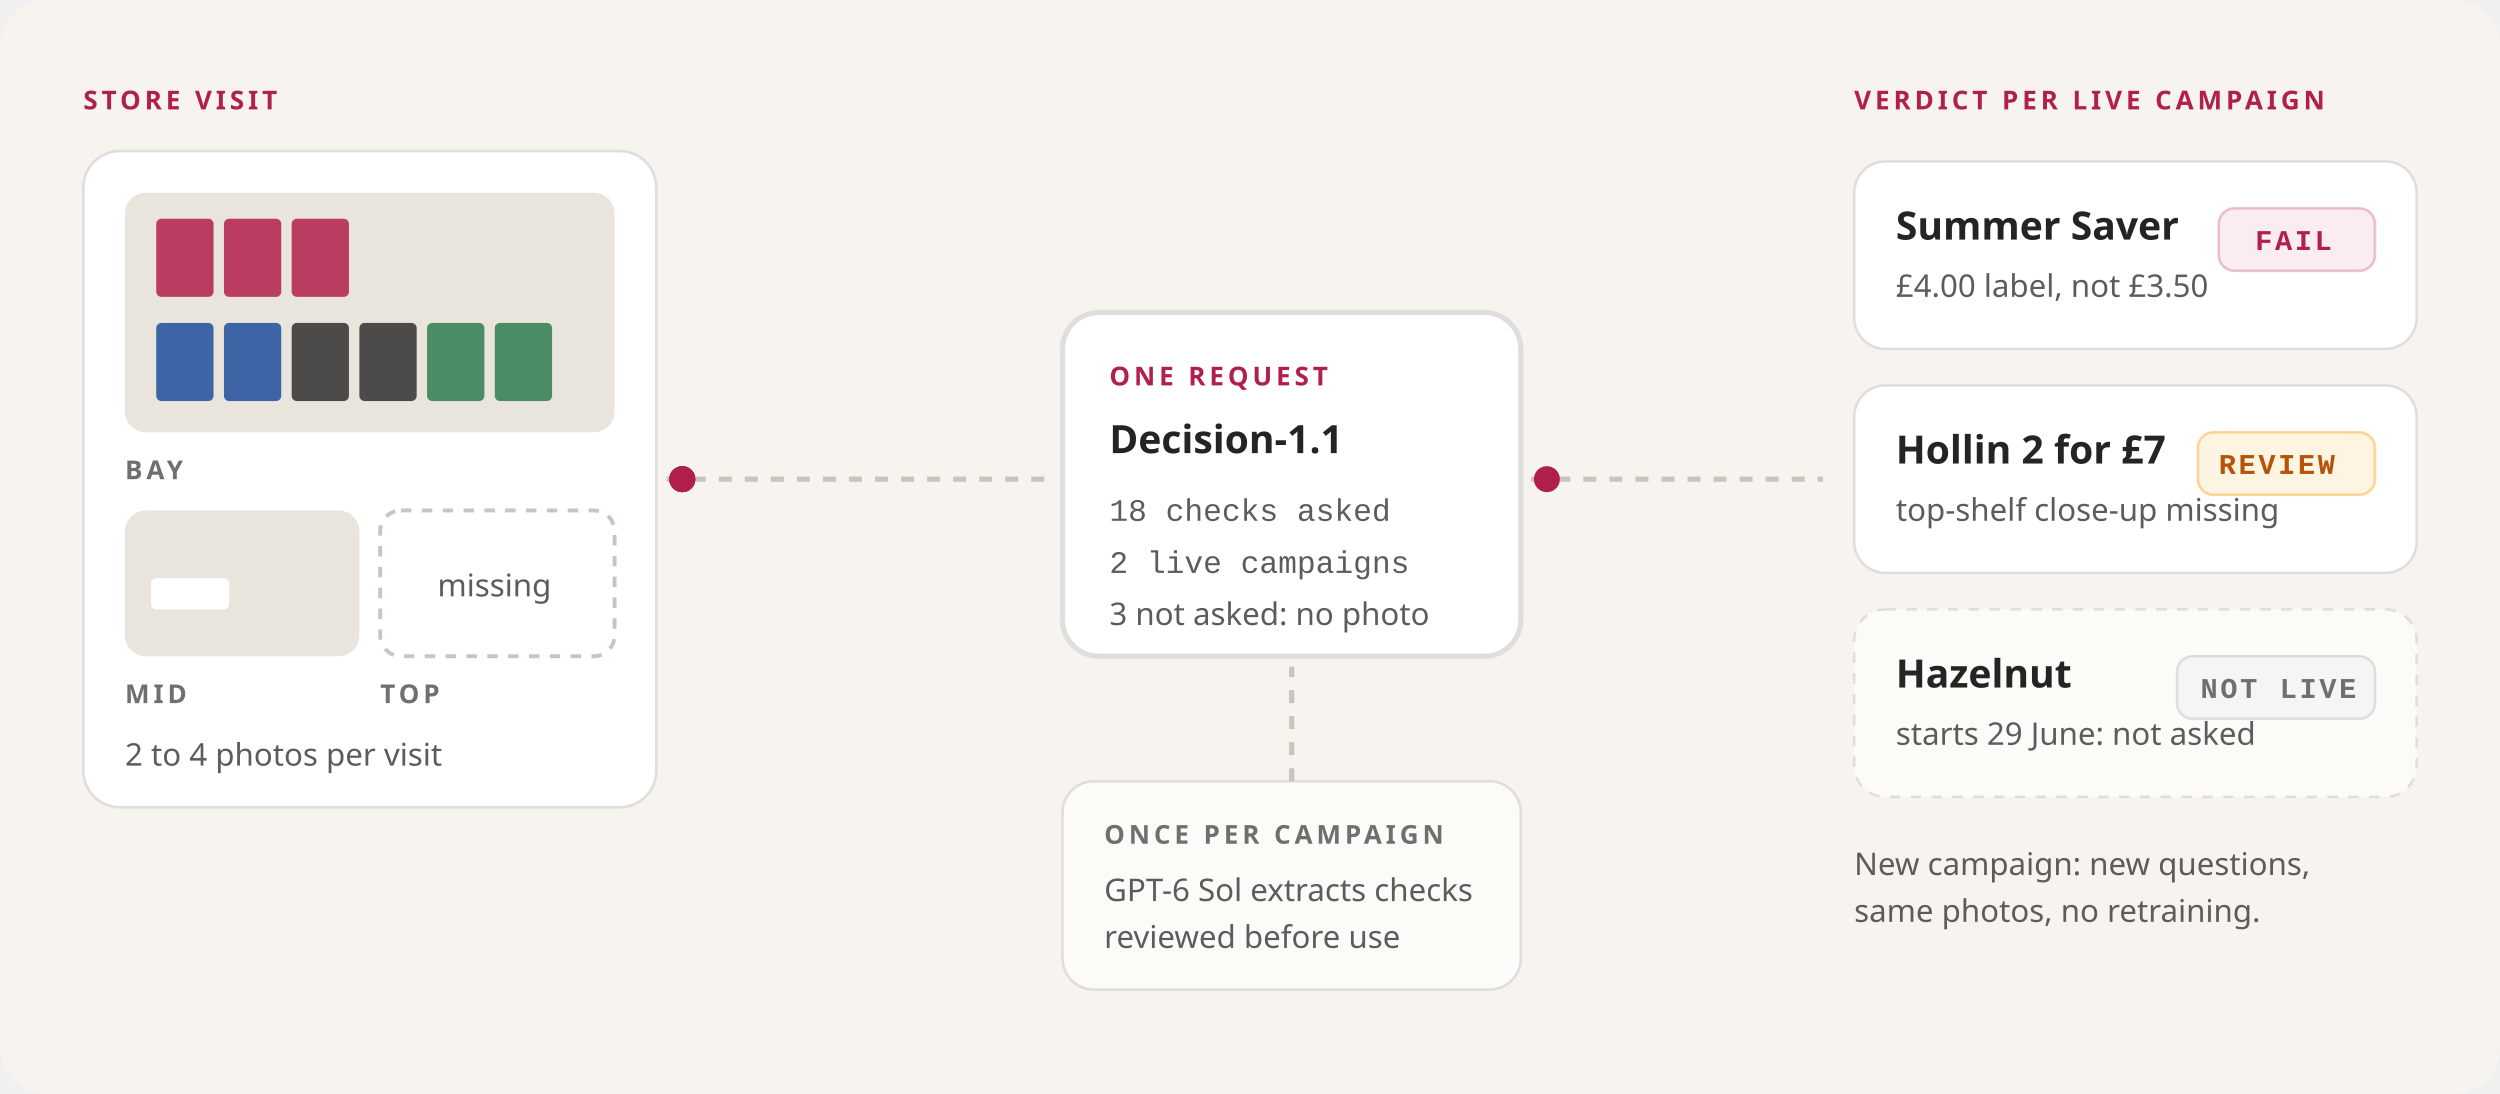
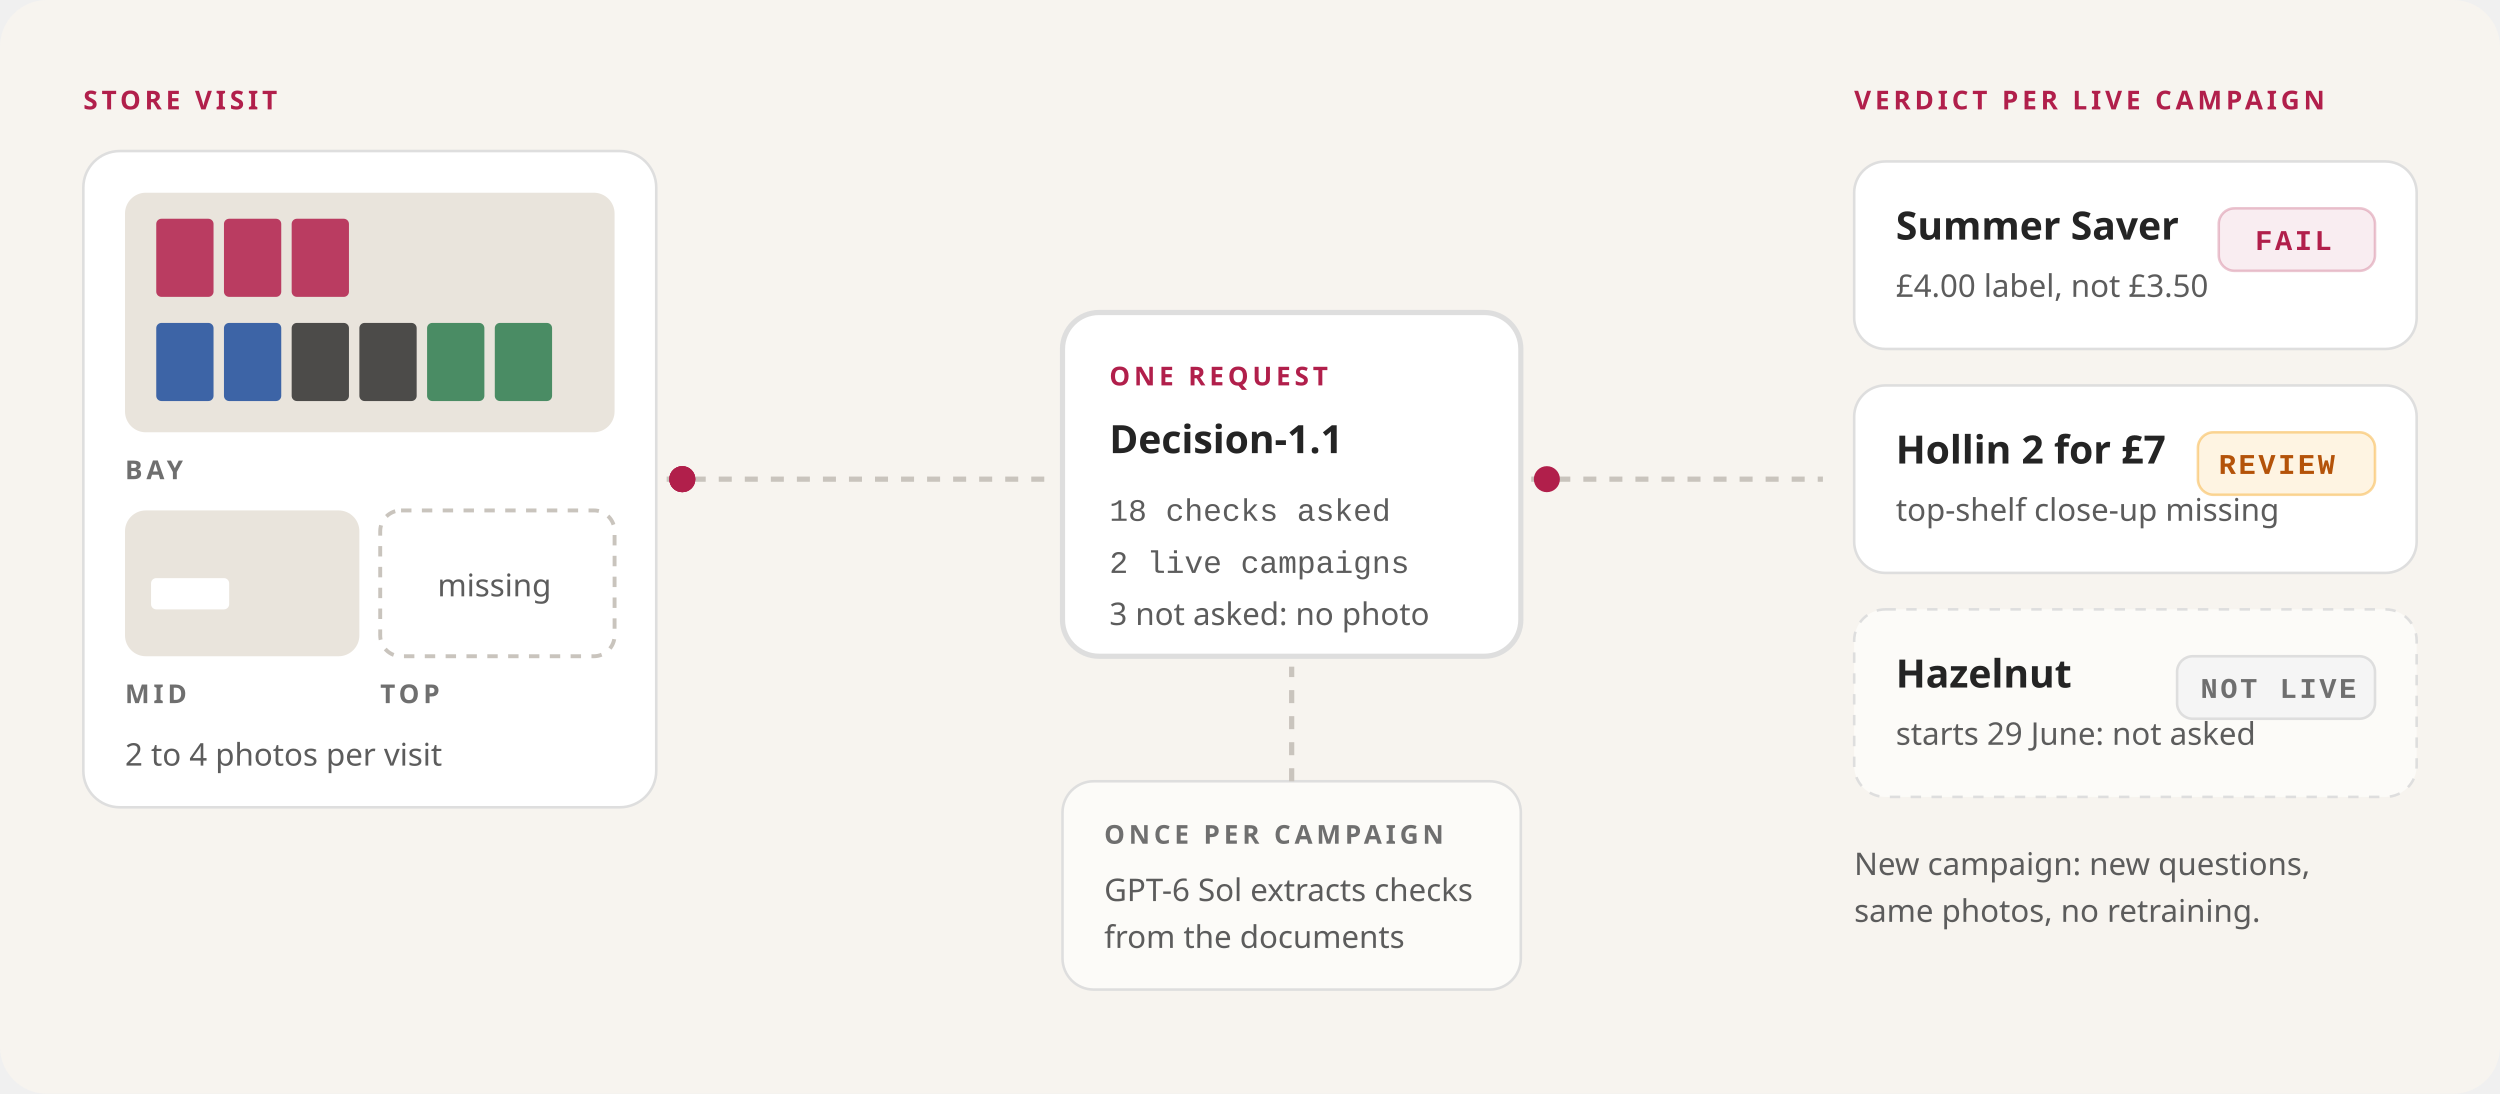
<svg xmlns="http://www.w3.org/2000/svg" viewBox="0 0 960 420" width="960" height="420" role="img" aria-labelledby="t d">
  <style>
    .bg { fill: #f7f4ef; }
    .card { fill: #fff; stroke: #dedede; }
    .soft { fill: #fcfbf8; stroke: #dedede; }
    .t { font: 600 15px 'Segoe UI', Aptos, sans-serif; fill: #242424; }
    .s { font: 12px 'Segoe UI', Aptos, sans-serif; fill: #5c5c5c; }
    .e { font: 650 10px 'Segoe UI', Aptos, sans-serif; letter-spacing: 1.5px; fill: #6f6f6f; }
    .ea { font: 650 10px 'Segoe UI', Aptos, sans-serif; letter-spacing: 1.5px; fill: #b11f4b; }
    .m { font: 12px Consolas, 'Courier New', monospace; fill: #5c5c5c; }
    .badge { font: 600 11px Consolas, 'Courier New', monospace; letter-spacing: 1px; }
    .line { stroke: #c9c4bd; stroke-width: 2; fill: none; stroke-dasharray: 5 5; }
    .flow { fill: #b11f4b; }
    .p1 { animation: travel 8s ease-in-out infinite; }
    .p2 { animation: travel 8s ease-in-out .15s infinite; }
    .p3 { animation: travel 8s ease-in-out .3s infinite; }
    @keyframes travel { 0%, 8% { transform: translateX(0); opacity: 0; } 12% { opacity: 1; } 32% { transform: translateX(150px); opacity: 1; } 36%, 100% { transform: translateX(150px); opacity: 0; } }
    .out { animation: out 8s ease-in-out infinite; }
    @keyframes out { 0%, 40% { transform: translateX(0); opacity: 0; } 44% { opacity: 1; } 58% { transform: translateX(118px); opacity: 1; } 62%, 100% { transform: translateX(118px); opacity: 0; } }
    .v1 { animation: show 8s infinite; } .v2 { animation: show2 8s infinite; } .v3 { animation: show3 8s infinite; }
    @keyframes show { 0%, 58% { opacity: 0; } 62%, 94% { opacity: 1; } 100% { opacity: 0; } }
    @keyframes show2 { 0%, 63% { opacity: 0; } 67%, 94% { opacity: 1; } 100% { opacity: 0; } }
    @keyframes show3 { 0%, 68% { opacity: 0; } 72%, 94% { opacity: 1; } 100% { opacity: 0; } }
    .pulse { animation: pulse 8s infinite; transform-origin: 480px 190px; }
    @keyframes pulse { 0%, 34% { stroke: #dedede; } 38%, 56% { stroke: #b11f4b; } 60%, 100% { stroke: #dedede; } }
    @media (prefers-reduced-motion: reduce) { .p1, .p2, .p3, .out { animation: none; opacity: 0; } .v1, .v2, .v3 { animation: none; opacity: 1; } .pulse { animation: none; } }
  </style>
  <rect class="bg" width="960" height="420" rx="18" />
  <text class="ea" x="32" y="42">STORE VISIT</text>
  <rect class="card" x="32" y="58" width="220" height="252" rx="14" />
  <rect x="48" y="74" width="188" height="92" rx="8" fill="#e9e4dc" />
  <g fill="#b11f4b" opacity=".85">
    <rect x="60" y="84" width="22" height="30" rx="2" />
    <rect x="86" y="84" width="22" height="30" rx="2" />
    <rect x="112" y="84" width="22" height="30" rx="2" />
  </g>
  <g fill="#1f4e9c" opacity=".85">
    <rect x="60" y="124" width="22" height="30" rx="2" />
    <rect x="86" y="124" width="22" height="30" rx="2" />
  </g>
  <g fill="#242424" opacity=".8">
    <rect x="112" y="124" width="22" height="30" rx="2" />
    <rect x="138" y="124" width="22" height="30" rx="2" />
  </g>
  <g fill="#2e7d4f" opacity=".85">
    <rect x="164" y="124" width="22" height="30" rx="2" />
    <rect x="190" y="124" width="22" height="30" rx="2" />
  </g>
  <text class="e" x="48" y="184">BAY</text>
  <rect x="48" y="196" width="90" height="56" rx="8" fill="#e9e4dc" />
  <rect x="58" y="222" width="30" height="12" rx="2" fill="#ffffff" />
  <rect x="146" y="196" width="90" height="56" rx="8" fill="none" stroke="#c9c4bd" stroke-width="1.5" stroke-dasharray="4 4" />
  <text class="s" x="168" y="229">missing</text>
  <text class="e" x="48" y="270">MID</text>
  <text class="e" x="146" y="270">TOP</text>
  <text class="s" x="48" y="294">2 to 4 photos per visit</text>
  <path class="line" d="M256 184 H 404" />
  <circle class="flow p1" cx="262" cy="184" r="5" />
  <circle class="flow p2" cx="262" cy="184" r="5" />
  <circle class="flow p3" cx="262" cy="184" r="5" />
  <rect class="card pulse" x="408" y="120" width="176" height="132" rx="14" stroke-width="2" />
  <text class="ea" x="426" y="148">ONE REQUEST</text>
  <text class="t" x="426" y="174">Decision-1.1</text>
  <text class="m" x="426" y="200">18 checks asked</text>
  <text class="m" x="426" y="220">2 live campaigns</text>
  <text class="s" x="426" y="240">3 not asked: no photo</text>
  <rect class="soft" x="408" y="300" width="176" height="80" rx="12" />
  <text class="e" x="424" y="324">ONCE PER CAMPAIGN</text>
  <text class="s" x="424" y="346">GPT-6 Sol extracts checks</text>
-   <text class="s" x="424" y="364">reviewed before use</text>
+   <text class="s" x="424" y="364">from the documents</text>
  <path class="line" d="M496 300 V 256" />
  <path class="line" d="M588 184 H 700" />
  <circle class="flow out" cx="594" cy="184" r="5" />
  <text class="ea" x="712" y="42">VERDICT PER LIVE CAMPAIGN</text>
  <g class="v1">
    <rect class="card" x="712" y="62" width="216" height="72" rx="12" />
    <text class="t" x="728" y="92">Summer Saver</text>
    <text class="s" x="728" y="114">£4.00 label, not £3.50</text>
    <rect x="852" y="80" width="60" height="24" rx="6" fill="rgba(177,31,75,.08)" stroke="rgba(177,31,75,.25)" />
    <text class="badge" x="866" y="96" fill="#b11f4b">FAIL</text>
  </g>
  <g class="v2">
    <rect class="card" x="712" y="148" width="216" height="72" rx="12" />
    <text class="t" x="728" y="178">Hollin 2 for £7</text>
    <text class="s" x="728" y="200">top-shelf close-up missing</text>
    <rect x="844" y="166" width="68" height="24" rx="6" fill="rgba(245,158,11,.12)" stroke="rgba(245,158,11,.4)" />
    <text class="badge" x="852" y="182" fill="#b45309">REVIEW</text>
  </g>
  <g class="v3">
    <rect class="soft" x="712" y="234" width="216" height="72" rx="12" stroke-dasharray="4 4" />
    <text class="t" x="728" y="264">Hazelnut</text>
    <text class="s" x="728" y="286">starts 29 June: not asked</text>
    <rect x="836" y="252" width="76" height="24" rx="6" fill="#f5f5f5" stroke="#dedede" />
    <text class="badge" x="845" y="268" fill="#6f6f6f">NOT LIVE</text>
  </g>
  <text class="s" x="712" y="336">New campaign: new questions,</text>
  <text class="s" x="712" y="354">same photos, no retraining.</text>
</svg>
